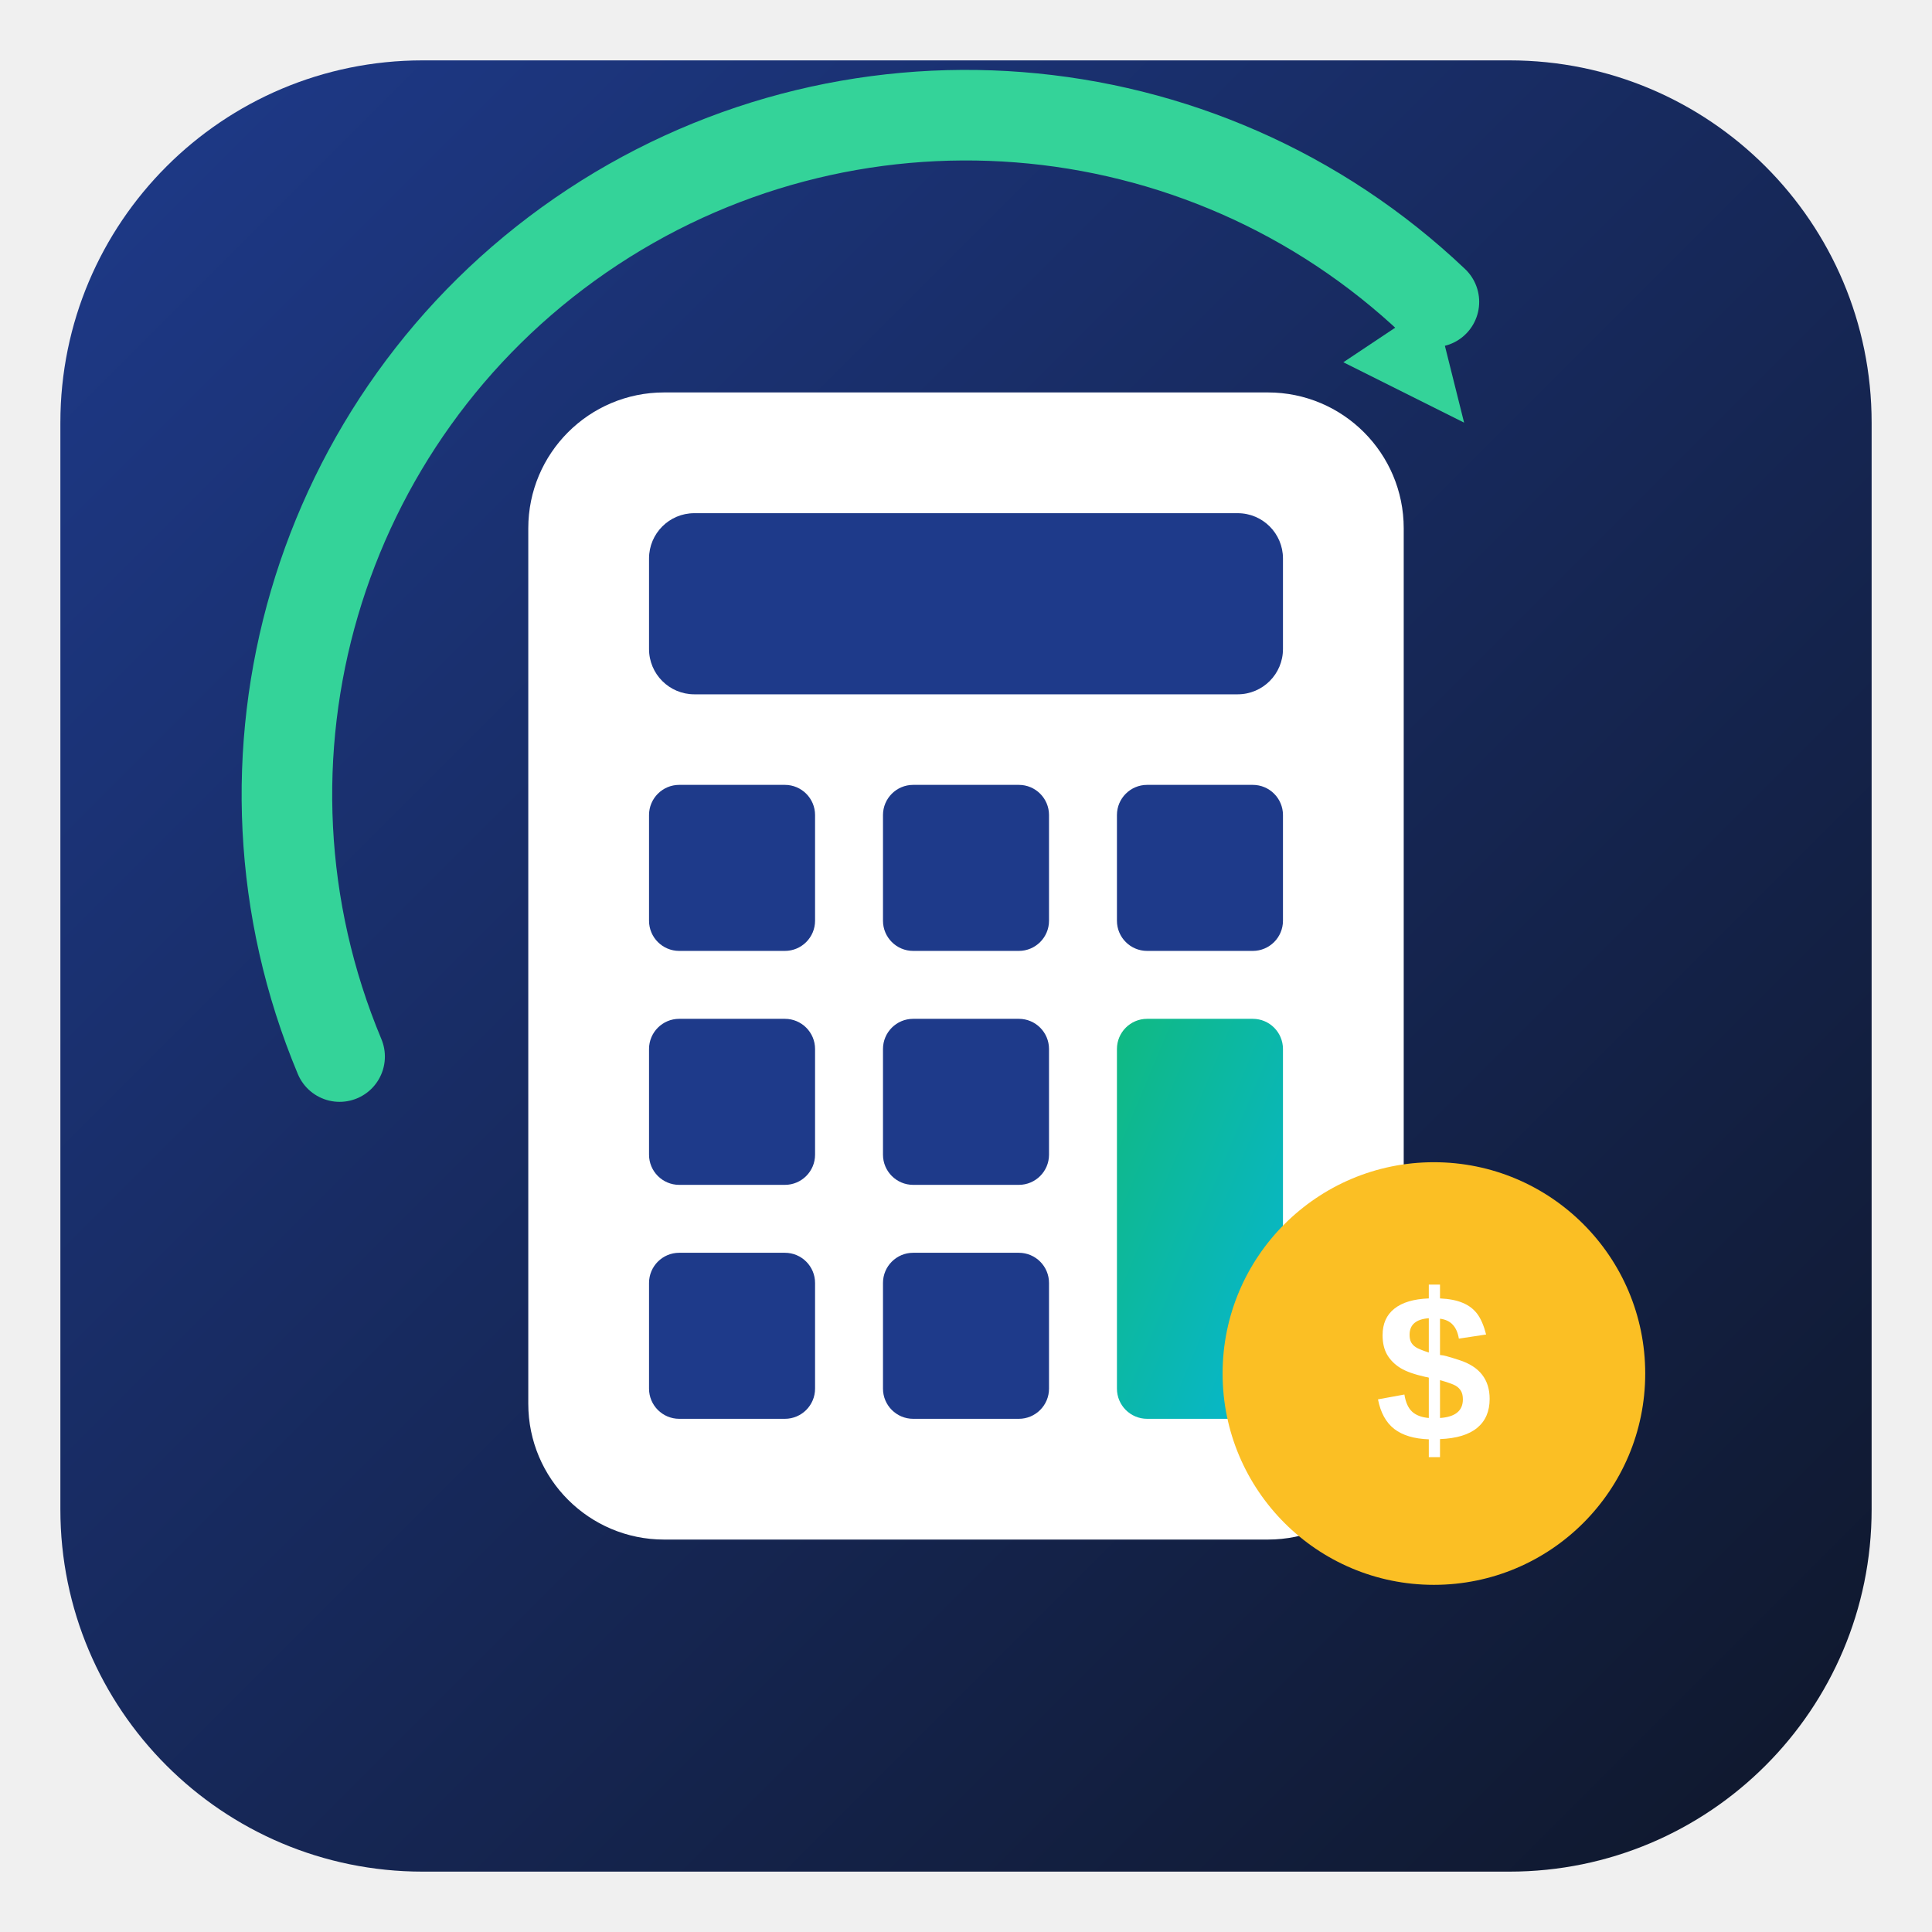
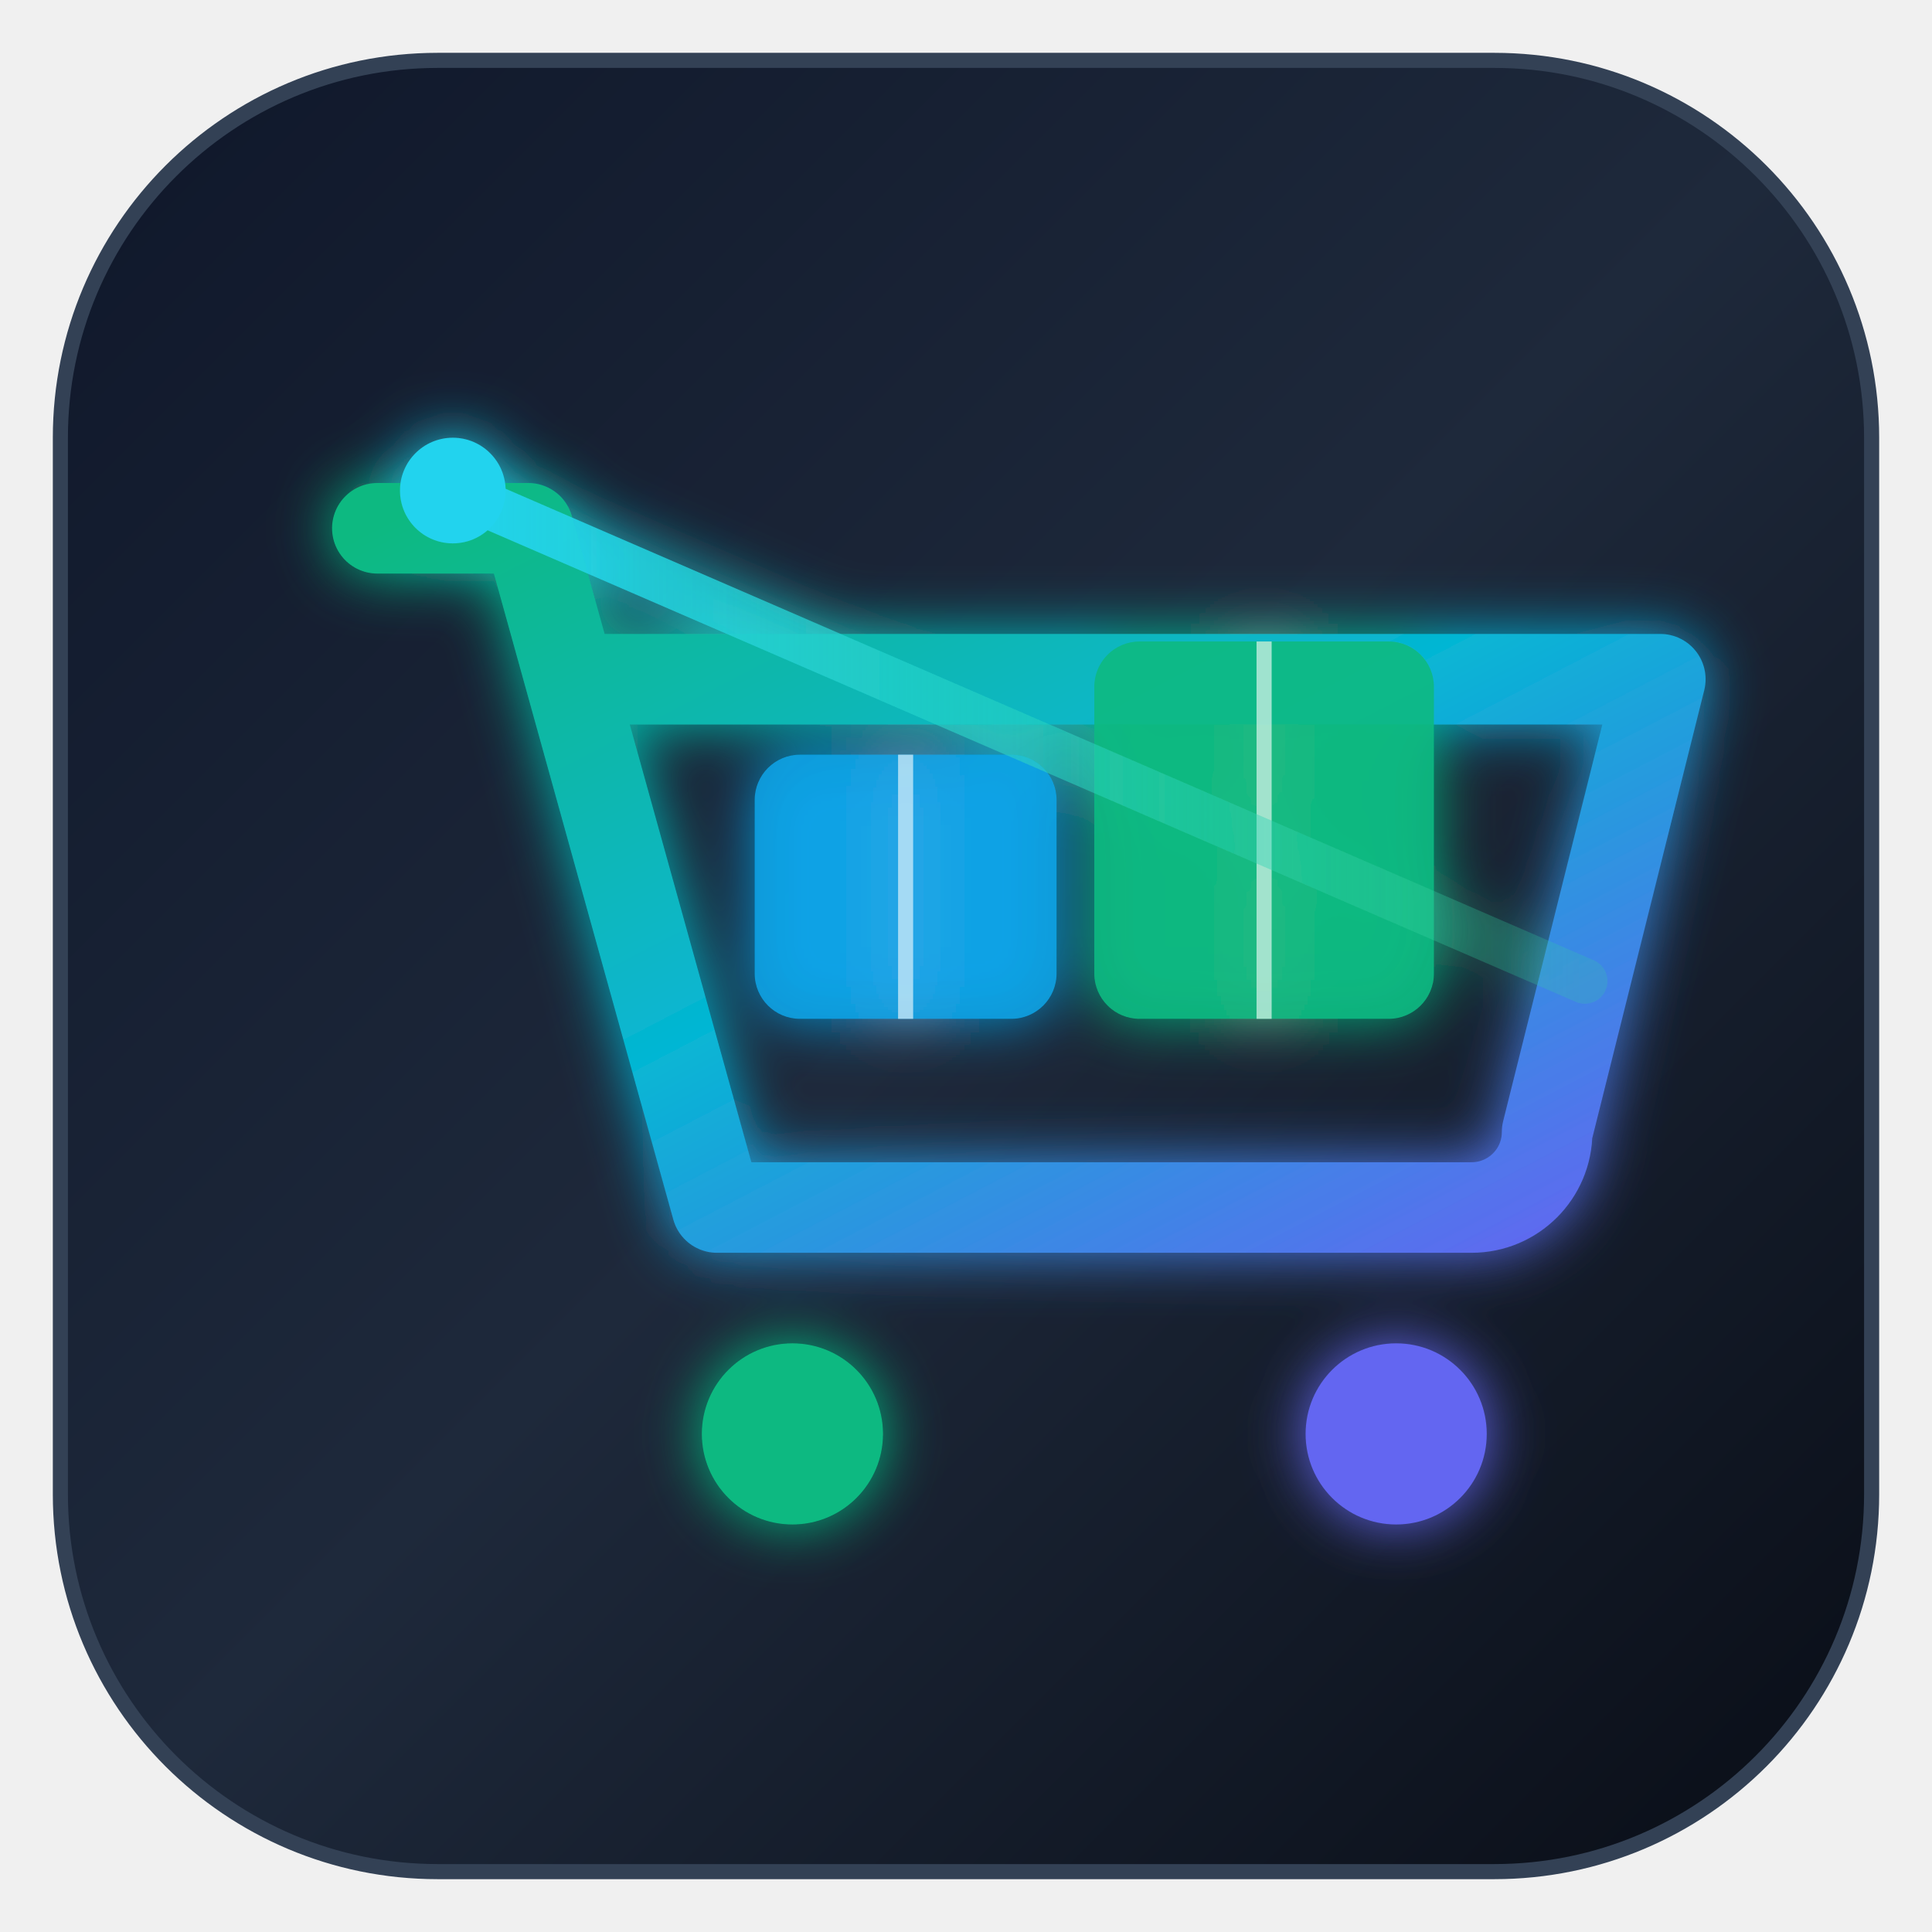
- <svg xmlns="http://www.w3.org/2000/svg" viewBox="0 0 256 256">
+ <svg xmlns="http://www.w3.org/2000/svg" viewBox="0 0 512 512">
  <defs>
-     <linearGradient id="bg" x1="0" y1="0" x2="1" y2="1">
-       <stop offset="0%" stop-color="#1e3a8a" />
-       <stop offset="100%" stop-color="#0f172a" />
+     <linearGradient id="bgGrad" x1="0" y1="0" x2="1" y2="1">
+       <stop offset="0%" stop-color="#0f172a" />
+       <stop offset="50%" stop-color="#1e293b" />
+       <stop offset="100%" stop-color="#090d16" />
    </linearGradient>
-     <linearGradient id="g" x1="0" y1="0" x2="1" y2="1">
+     <linearGradient id="cartGrad" x1="0" y1="0" x2="1" y2="1">
      <stop offset="0%" stop-color="#10b981" />
-       <stop offset="100%" stop-color="#06b6d4" />
+       <stop offset="50%" stop-color="#06b6d4" />
+       <stop offset="100%" stop-color="#6366f1" />
    </linearGradient>
+     <linearGradient id="laserGrad" x1="0" y1="0" x2="1" y2="0">
+       <stop offset="0%" stop-color="#22d3ee" stop-opacity="1" />
+       <stop offset="100%" stop-color="#34d399" stop-opacity="0.2" />
+     </linearGradient>
+     <filter id="glow" x="-20%" y="-20%" width="140%" height="140%">
+       <feGaussianBlur stdDeviation="8" result="blur" />
+       <feComposite in="SourceGraphic" in2="blur" operator="over" />
+     </filter>
  </defs>
-   <rect x="8" y="8" width="240" height="240" rx="48" fill="url(#bg)" />
-   <rect x="70" y="52" width="116" height="152" rx="18" fill="#ffffff" />
-   <rect x="86" y="68" width="84" height="24" rx="6" fill="#1e3a8a" />
-   <g fill="#1e3a8a">
-     <rect x="86" y="104" width="22" height="22" rx="4" />
-     <rect x="117" y="104" width="22" height="22" rx="4" />
-     <rect x="148" y="104" width="22" height="22" rx="4" />
-     <rect x="86" y="135" width="22" height="22" rx="4" />
-     <rect x="117" y="135" width="22" height="22" rx="4" />
-     <rect x="86" y="166" width="22" height="22" rx="4" />
-     <rect x="117" y="166" width="22" height="22" rx="4" />
+   <rect x="16" y="16" width="480" height="480" rx="100" fill="url(#bgGrad)" stroke="#334155" stroke-width="4" />
+   <g filter="url(#glow)">
+     <path d="M 100 140 L 140 140 L 190 320 L 390 320 A 20 20 0 0 0 410 300 L 440 180 L 160 180" fill="none" stroke="url(#cartGrad)" stroke-width="24" stroke-linecap="round" stroke-linejoin="round" />
+     <circle cx="210" cy="380" r="24" fill="#10b981" />
+     <circle cx="370" cy="380" r="24" fill="#6366f1" />
+     <rect x="200" y="200" width="80" height="70" rx="12" fill="#0ea5e9" opacity="0.85" />
+     <line x1="240" y1="200" x2="240" y2="270" stroke="#ffffff" stroke-width="4" opacity="0.6" />
+     <rect x="290" y="170" width="90" height="100" rx="12" fill="#10b981" opacity="0.9" />
+     <line x1="335" y1="170" x2="335" y2="270" stroke="#ffffff" stroke-width="4" opacity="0.6" />
+     <line x1="120" y1="130" x2="420" y2="260" stroke="url(#laserGrad)" stroke-width="12" stroke-linecap="round" />
+     <circle cx="120" cy="130" r="14" fill="#22d3ee" />
  </g>
-   <rect x="148" y="135" width="22" height="53" rx="4" fill="url(#g)" />
-   <circle cx="190" cy="182" r="28" fill="#fbbf24" />
-   <text x="190" y="191" font-size="28" text-anchor="middle" font-family="Arial" font-weight="700" fill="white">$</text>
-   <path d="M45 140 A90 90 0 0 1 190 40" fill="none" stroke="#34d399" stroke-width="12" stroke-linecap="round" />
-   <polygon points="190,40 178,48 194,56" fill="#34d399" />
</svg>
